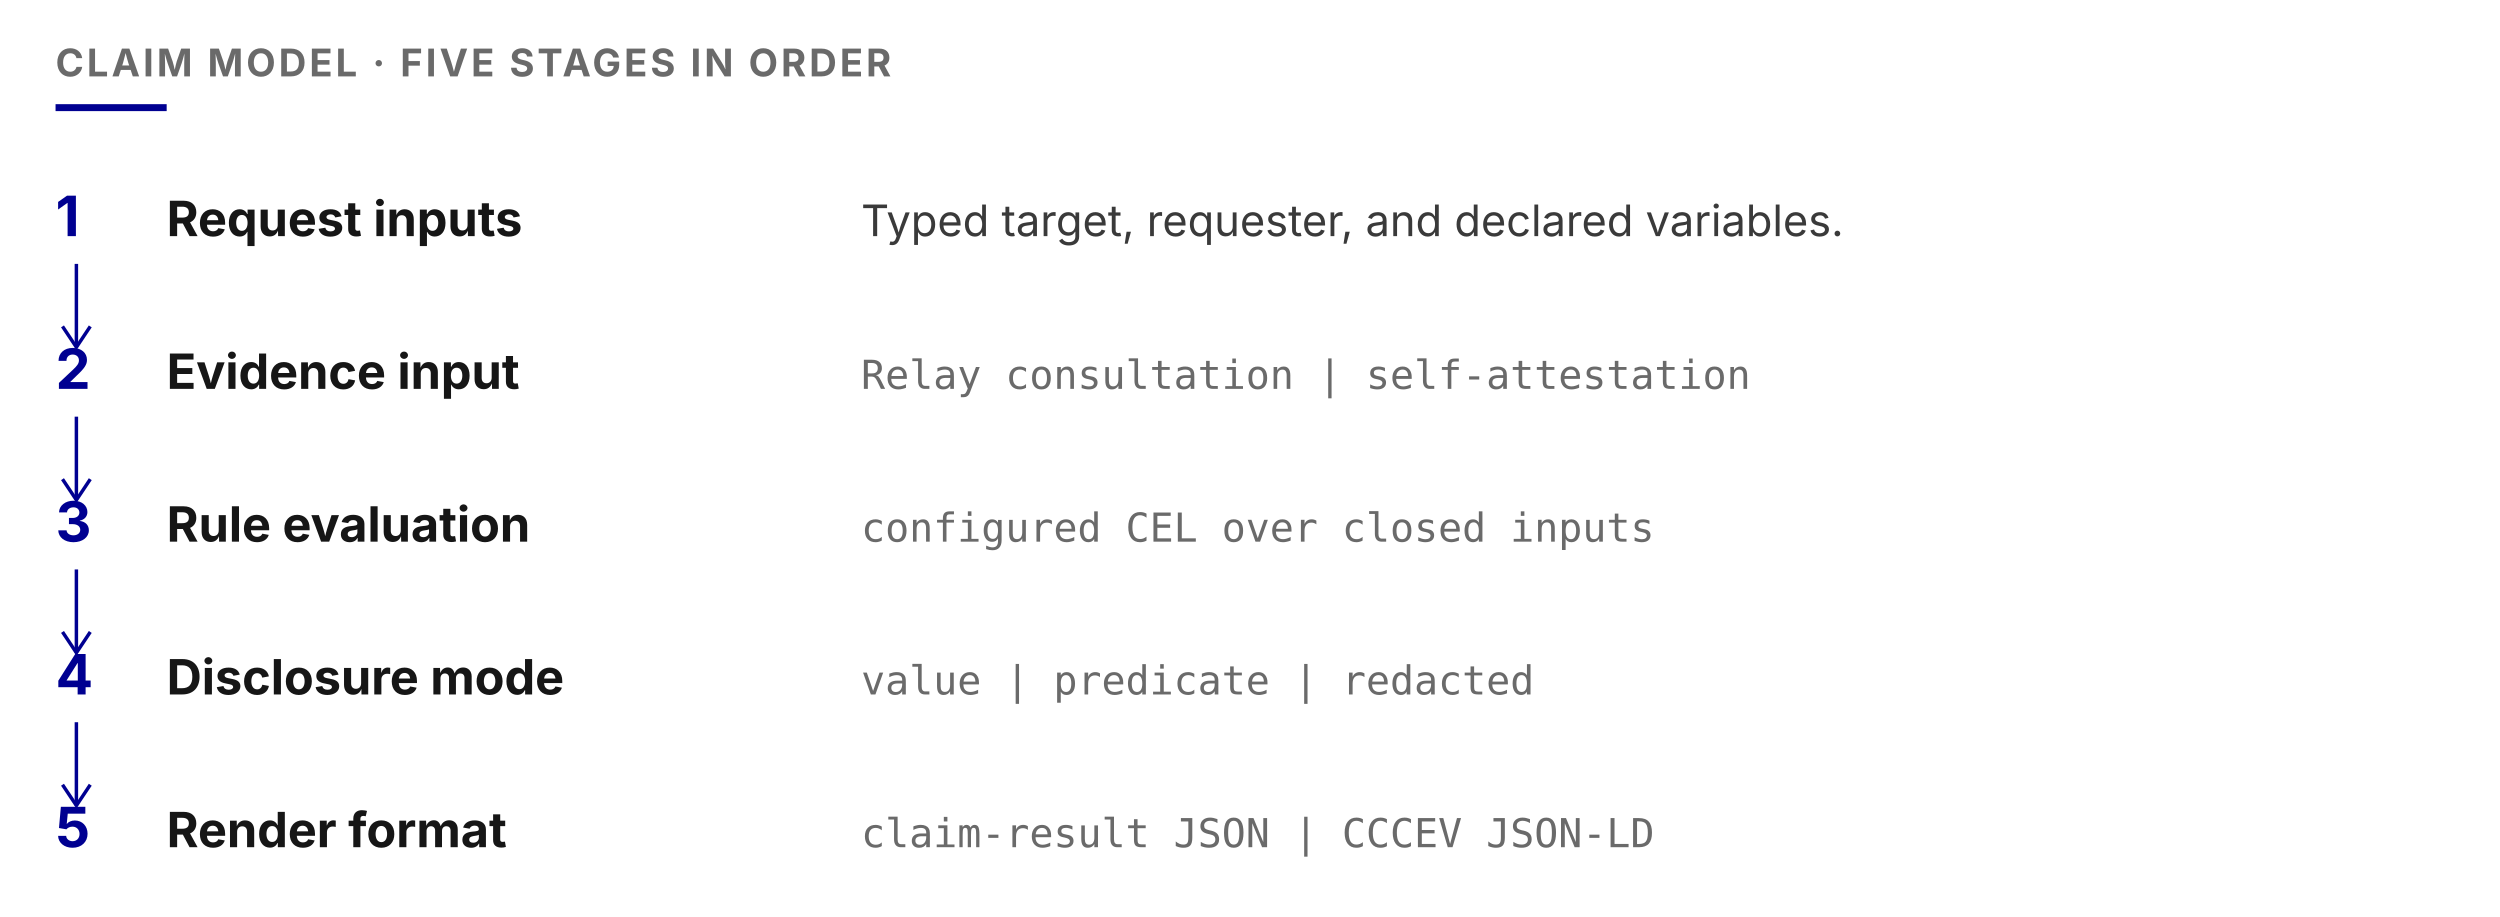
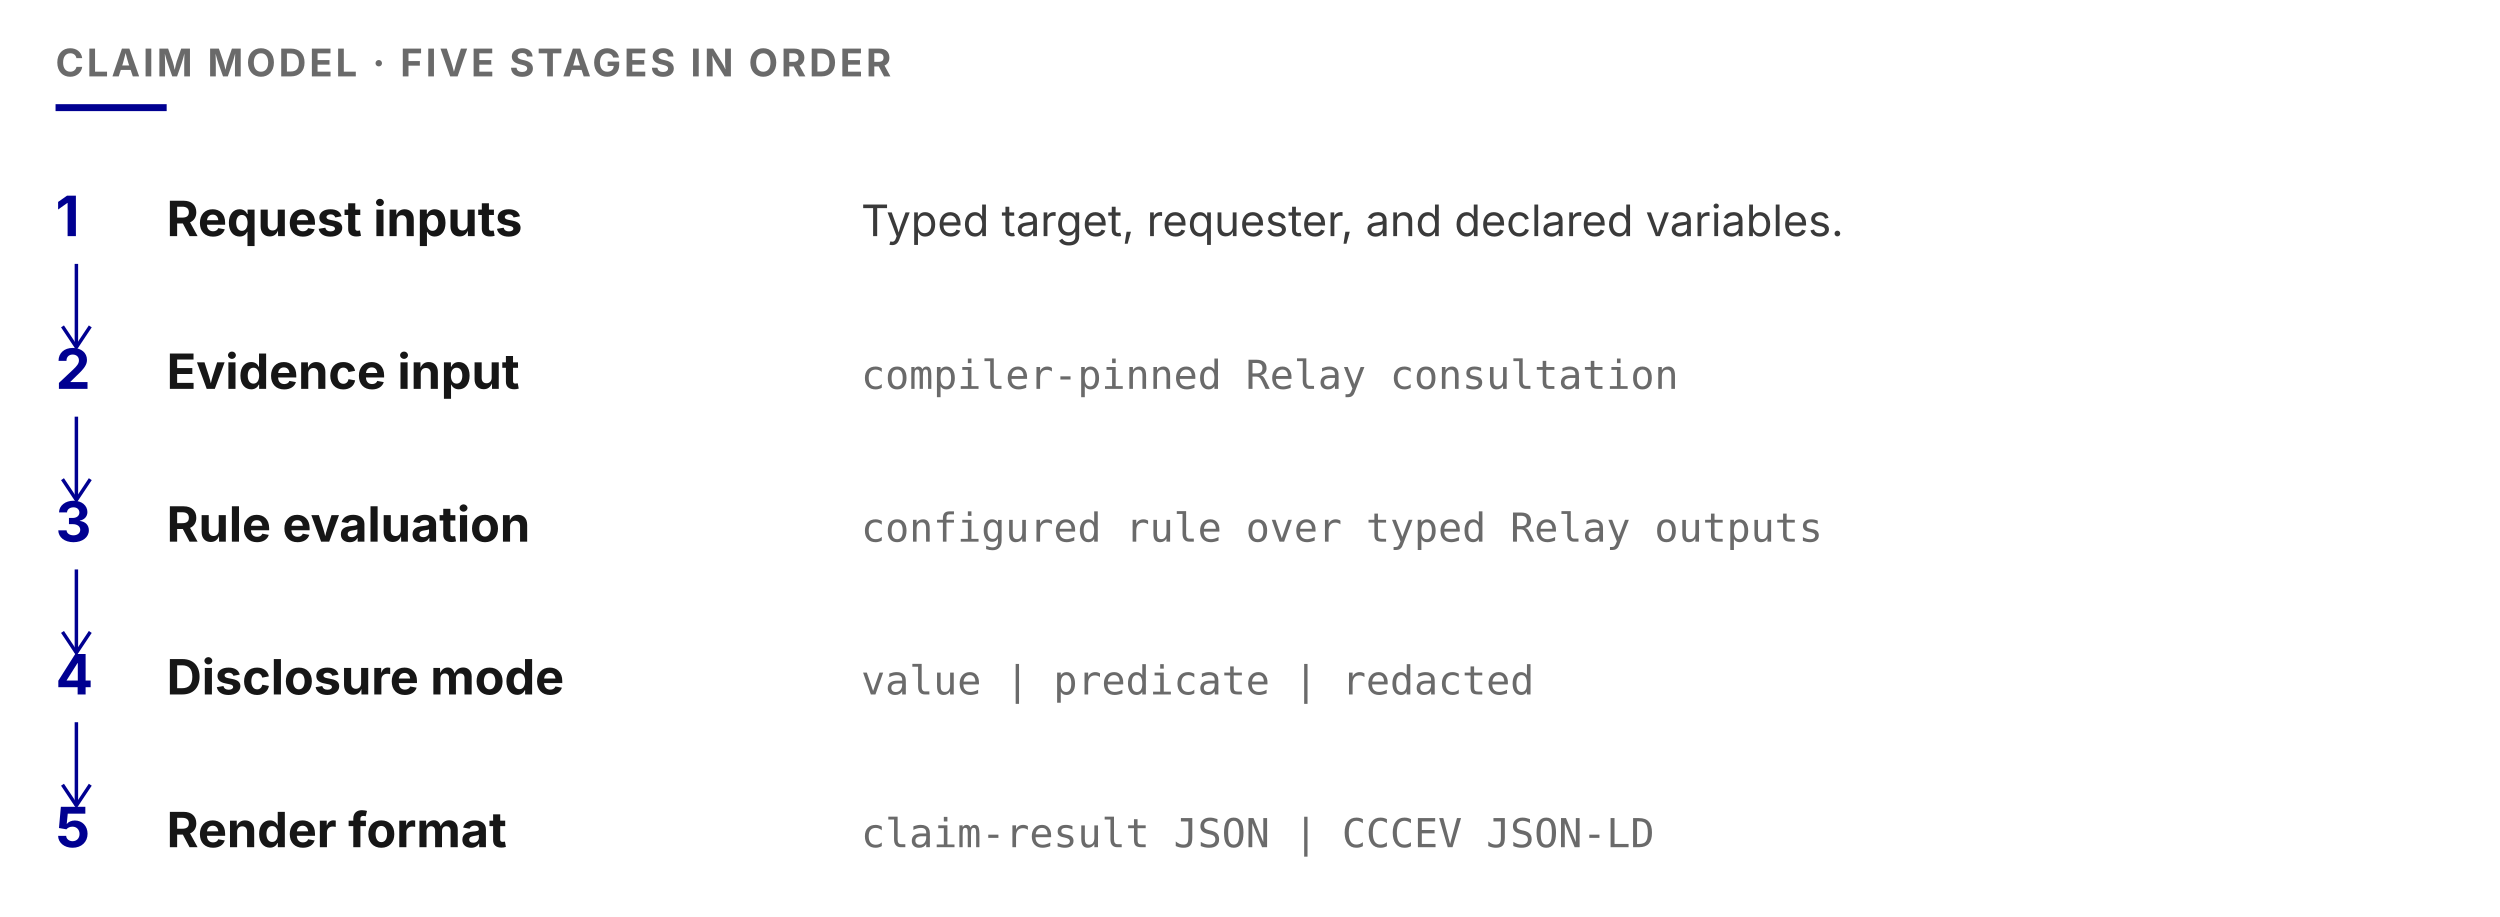
<svg xmlns="http://www.w3.org/2000/svg" viewBox="0 0 720 264" role="img" font-family="'Public Sans', system-ui, -apple-system, BlinkMacSystemFont, sans-serif" text-rendering="geometricPrecision">
  <text x="16" y="22" fill="#6a6a6a" font-size="11" font-weight="700" letter-spacing="0.08em">CLAIM MODEL · FIVE STAGES IN ORDER</text>
  <rect x="16" y="30" width="32" height="2" fill="#000091" />
  <g fill="#000091" font-size="16" font-weight="700">
    <text x="16" y="68">1</text>
    <text x="16" y="112">2</text>
    <text x="16" y="156">3</text>
    <text x="16" y="200">4</text>
    <text x="16" y="244">5</text>
  </g>
  <g fill="#161616" font-size="14" font-weight="700">
    <text x="48" y="68">Request inputs</text>
    <text x="48" y="112">Evidence input</text>
    <text x="48" y="156">Rule evaluation</text>
    <text x="48" y="200">Disclosure mode</text>
    <text x="48" y="244">Render format</text>
  </g>
  <text x="248" y="68" fill="#3a3a3a" font-size="12.5">Typed target, requester, and declared variables.</text>
  <g fill="#6a6a6a" font-size="11.5" font-family="'IBM Plex Mono', ui-monospace, SFMono-Regular, monospace">
-     <text x="248" y="112">Relay consultation  |  self-attestation</text>
-     <text x="248" y="156">configured CEL over closed inputs</text>
+     <text x="248" y="112">compiler-pinned Relay consultation</text>
+     <text x="248" y="156">configured rule over typed Relay outputs</text>
    <text x="248" y="200">value  |  predicate  |  redacted</text>
    <text x="248" y="244">claim-result JSON  |  CCCEV JSON-LD</text>
  </g>
  <g stroke="#000091" stroke-width="1" fill="none">
    <line x1="22" y1="76" x2="22" y2="100" />
    <polyline points="18,94 22,100 26,94" />
    <line x1="22" y1="120" x2="22" y2="144" />
    <polyline points="18,138 22,144 26,138" />
    <line x1="22" y1="164" x2="22" y2="188" />
    <polyline points="18,182 22,188 26,182" />
    <line x1="22" y1="208" x2="22" y2="232" />
    <polyline points="18,226 22,232 26,226" />
  </g>
</svg>
